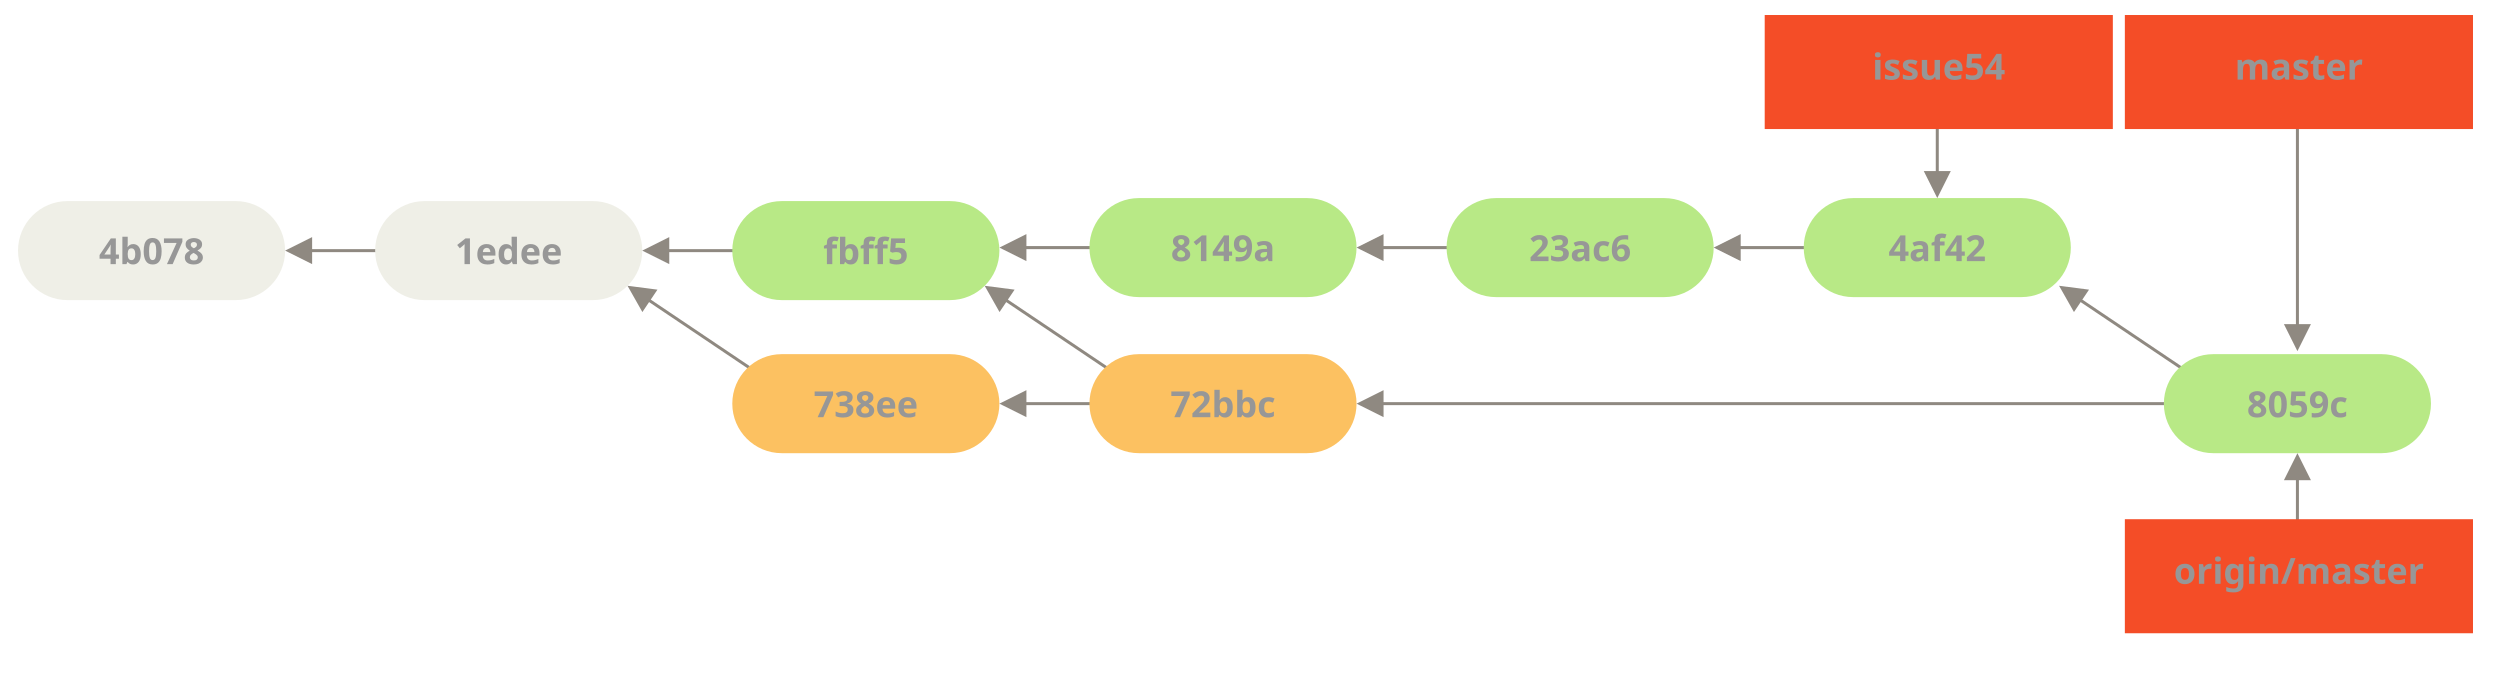
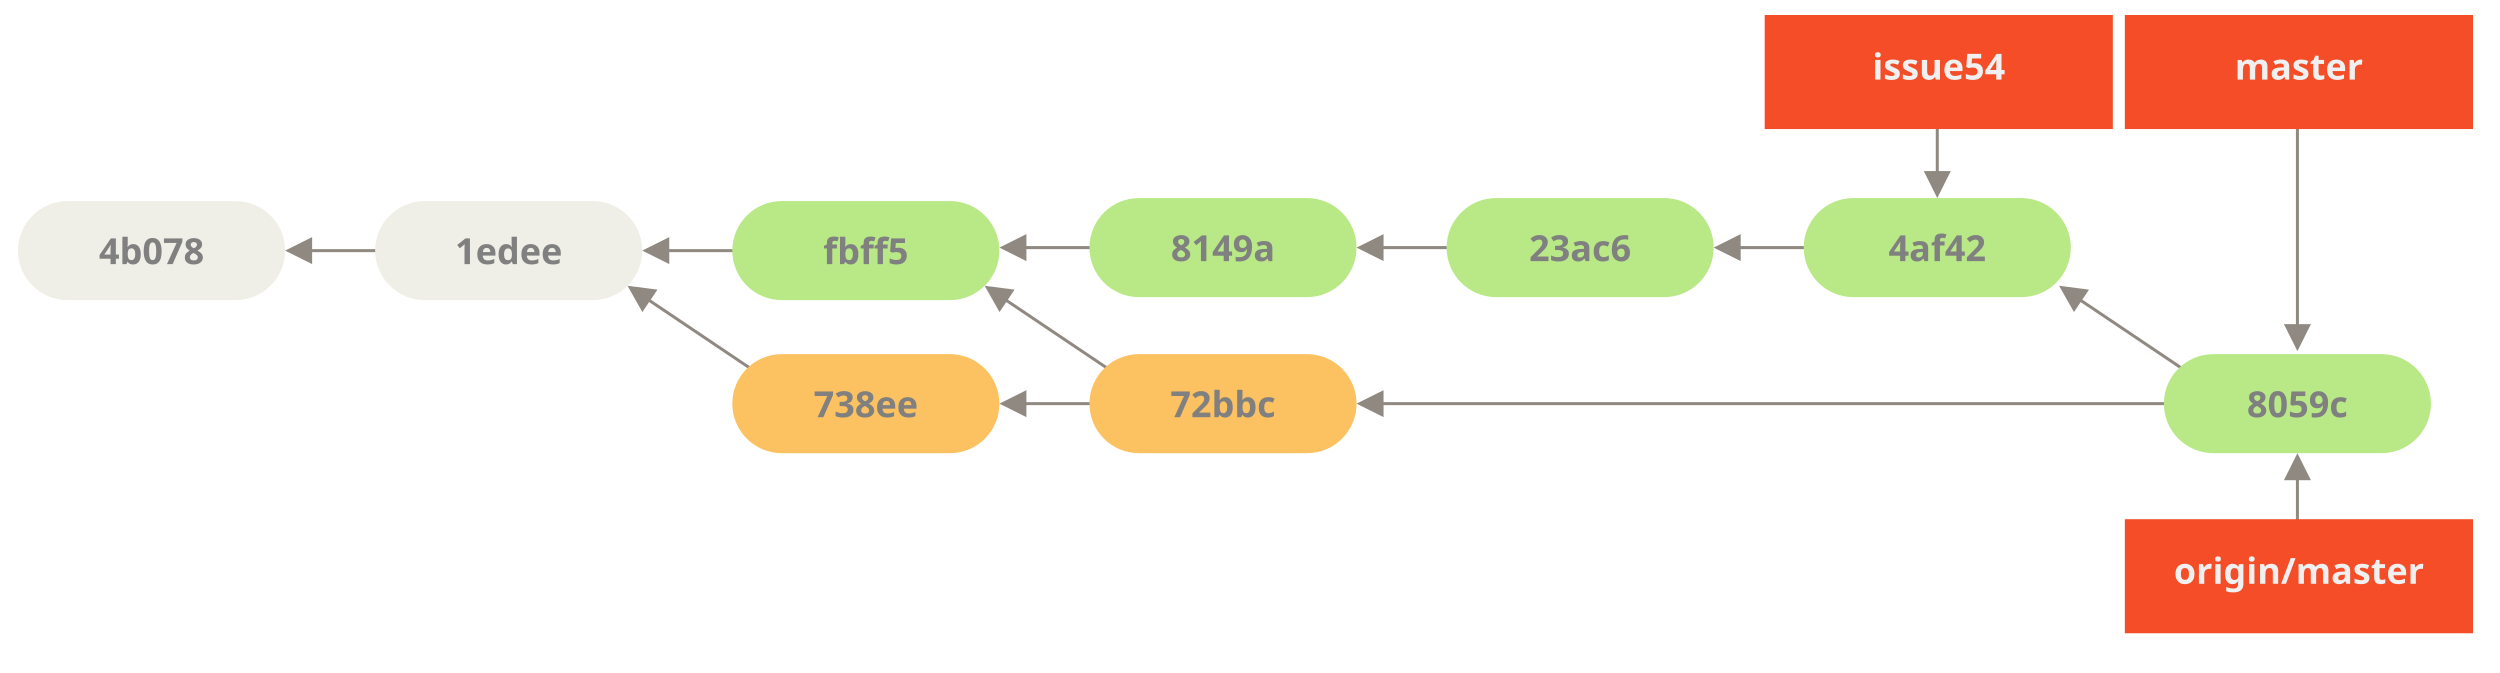
<svg xmlns="http://www.w3.org/2000/svg" width="833px" height="224px" viewBox="0 0 833 224" version="1.1">
  <g id="05---Small-Team-7" stroke="none" stroke-width="1" fill="none" fill-rule="evenodd">
    <g id="brown" transform="translate(6, 67)">
      <rect id="Rectangle-1" fill="#EFEFE7" fill-rule="evenodd" x="0" y="0" width="89" height="33" rx="16.5" />
      <text stroke="none" font-family="Source Code Pro" font-size="12px" font-weight="900" fill="#979797" fill-opacity="1" text-anchor="middle" id="C6">
-         <tspan x="44.5" y="21">4b078</tspan>
+         <tspan fill="#808080" x="44.5" y="21" fill-opacity="1">4b078</tspan>
      </text>
    </g>
    <g id="Line-+-brown-2" transform="translate(95, 67)">
      <path id="Line" d="M9,16 L54,16 L54,17 L9,17 L9,21 L0,16.5 L9,12 L9,16 Z" fill="#8F8981" fill-rule="nonzero" />
      <g id="brown" transform="translate(30, 0)">
        <rect id="Rectangle-1" fill="#EFEFE7" fill-rule="evenodd" x="0" y="0" width="89" height="33" rx="16.5" />
        <text stroke="none" font-family="Source Code Pro" font-size="12px" font-weight="900" fill="#979797" fill-opacity="1" text-anchor="middle" id="C6">
-           <tspan x="44.5" y="21">1edee</tspan>
+           <tspan fill="#808080" x="44.5" y="21" fill-opacity="1">1edee</tspan>
        </text>
      </g>
    </g>
    <g id="Line-+-brown-3" transform="translate(214, 67)">
      <path id="Line" d="M9,16 L54,16 L54,17 L9,17 L9,21 L0,16.5 L9,12 L9,16 Z" fill="#8F8981" fill-rule="nonzero" />
      <g id="jessica" transform="translate(30, 0)">
        <rect id="Rectangle-1" fill="#B8E986" fill-rule="evenodd" x="0" y="0" width="89" height="33" rx="16.5" />
        <text stroke="none" font-family="Source Code Pro" font-size="12px" font-weight="900" fill="#979797" fill-opacity="1" text-anchor="middle" id="C3'">
-           <tspan x="44.5" y="21">fbff5</tspan>
+           <tspan fill="#808080" x="44.5" y="21" fill-opacity="1">fbff5</tspan>
        </text>
      </g>
    </g>
    <g id="Line-+-brown-6" transform="translate(209, 95)">
      <path id="Line" d="M7.833,4.828 L59.194,39.364 L58.636,40.194 L7.275,5.658 L5.043,8.977 L0.085,0.221 L10.065,1.509 L7.833,4.828 Z" fill="#8F8981" fill-rule="nonzero" />
      <g id="john" transform="translate(35, 23)">
        <rect id="Rectangle-1" fill="#FCC161" fill-rule="evenodd" x="0" y="0" width="89" height="33" rx="16.5" />
        <text stroke="none" font-family="Source Code Pro" font-size="12px" font-weight="900" fill="#979797" fill-opacity="1" text-anchor="middle" id="C3'">
-           <tspan x="44.5" y="21">738ee</tspan>
+           <tspan fill="#808080" x="44.5" y="21" fill-opacity="1">738ee</tspan>
        </text>
      </g>
    </g>
    <path id="Line-4" d="M335.833,99.828 L387.194,134.364 L386.636,135.194 L335.275,100.658 L333.043,103.977 L328.085,95.221 L338.065,96.509 L335.833,99.828 Z" fill="#8F8981" fill-rule="nonzero" />
    <path id="Line-5" d="M342,134 L387,134 L387,135 L342,135 L342,139 L333,134.5 L342,130 L342,134 Z" fill="#8F8981" fill-rule="nonzero" />
    <g id="john" transform="translate(363, 118)">
      <rect id="Rectangle-1" fill="#FCC161" fill-rule="evenodd" x="0" y="0" width="89" height="33" rx="16.5" />
      <text stroke="none" font-family="Source Code Pro" font-size="12px" font-weight="900" fill="#979797" fill-opacity="1" text-anchor="middle" id="C3'">
-         <tspan x="44.5" y="21">72bbc</tspan>
+         <tspan fill="#808080" x="44.5" y="21" fill-opacity="1">72bbc</tspan>
      </text>
    </g>
    <path id="Line-7" d="M693.833,99.828 L745.194,134.364 L744.636,135.194 L693.275,100.658 L691.043,103.977 L686.085,95.221 L696.065,96.509 L693.833,99.828 Z" fill="#8F8981" fill-rule="nonzero" />
    <path id="Line-6" d="M461,134 L745,134 L745,135 L461,135 L461,139 L452,134.5 L461,130 L461,134 Z" fill="#8F8981" fill-rule="nonzero" />
    <g id="jessica" transform="translate(721, 118)">
      <rect id="Rectangle-1" fill="#B8E986" fill-rule="evenodd" x="0" y="0" width="89" height="33" rx="16.5" />
      <text stroke="none" font-family="Source Code Pro" font-size="12px" font-weight="900" fill="#979797" fill-opacity="1" text-anchor="middle" id="C3'">
-         <tspan x="44.5" y="21">8059c</tspan>
+         <tspan fill="#808080" x="44.5" y="21" fill-opacity="1">8059c</tspan>
      </text>
    </g>
    <g id="Line-+-brown-4" transform="translate(333, 66)">
      <path id="Line" d="M9,16 L54,16 L54,17 L9,17 L9,21 L0,16.5 L9,12 L9,16 Z" fill="#8F8981" fill-rule="nonzero" />
      <g id="jessica" transform="translate(30, 0)">
        <rect id="Rectangle-1" fill="#B8E986" fill-rule="evenodd" x="0" y="0" width="89" height="33" rx="16.5" />
        <text stroke="none" font-family="Source Code Pro" font-size="12px" font-weight="900" fill="#979797" fill-opacity="1" text-anchor="middle" id="C3'">
-           <tspan x="44.5" y="21">8149a</tspan>
+           <tspan fill="#808080" x="44.5" y="21" fill-opacity="1">8149a</tspan>
        </text>
      </g>
    </g>
    <g id="Line-+-brown-5" transform="translate(452, 66)">
      <path id="Line" d="M9,16 L54,16 L54,17 L9,17 L9,21 L0,16.5 L9,12 L9,16 Z" fill="#8F8981" fill-rule="nonzero" />
      <g id="jessica" transform="translate(30, 0)">
        <rect id="Rectangle-1" fill="#B8E986" fill-rule="evenodd" x="0" y="0" width="89" height="33" rx="16.5" />
        <text stroke="none" font-family="Source Code Pro" font-size="12px" font-weight="900" fill="#979797" fill-opacity="1" text-anchor="middle" id="C3'">
-           <tspan x="44.5" y="21">23ac6</tspan>
+           <tspan fill="#808080" x="44.5" y="21" fill-opacity="1">23ac6</tspan>
        </text>
      </g>
    </g>
    <path id="Line-3" d="M580,82 L625,82 L625,83 L580,83 L580,87 L571,82.5 L580,78 L580,82 Z" fill="#8F8981" fill-rule="nonzero" />
    <g id="jessica" transform="translate(601, 66)">
      <rect id="Rectangle-1" fill="#B8E986" fill-rule="evenodd" x="0" y="0" width="89" height="33" rx="16.5" />
      <text stroke="none" font-family="Source Code Pro" font-size="12px" font-weight="900" fill="#979797" fill-opacity="1" text-anchor="middle" id="C3'">
-         <tspan x="44.5" y="21">4af42</tspan>
+         <tspan fill="#808080" x="44.5" y="21" fill-opacity="1">4af42</tspan>
      </text>
    </g>
    <g id="Line-2-+-ref" transform="translate(708, 151)">
      <path id="Line-2" d="M58,9 L58,32 L57,32 L57,9 L53,9 L57.5,0 L62,9 L58,9 Z" fill="#8F8981" fill-rule="nonzero" />
      <g id="ref" transform="translate(0, 22)">
        <rect id="Rectangle-2" fill="#F44D27" x="0" y="0" width="116" height="38" />
        <text stroke="none" font-family="Source Code Pro" font-size="12px" font-weight="900" fill="#979797" fill-opacity="1" text-anchor="middle" id="master">
-           <tspan x="58" y="21.515">origin/master</tspan>
+           <tspan fill="#f0f0f0" x="58" y="21.515" fill-opacity="1">origin/master</tspan>
        </text>
      </g>
    </g>
    <g id="Line-2-+-ref-2" transform="translate(708, 5)">
      <path id="Line-2" d="M57,103 L57,8 L58,8 L58,103 L62,103 L57.5,112 L53,103 L57,103 Z" fill="#8F8981" fill-rule="nonzero" />
      <g id="ref">
        <rect id="Rectangle-2" fill="#F44D27" x="0" y="0" width="116" height="38" />
        <text stroke="none" font-family="Source Code Pro" font-size="12px" font-weight="900" fill="#979797" fill-opacity="1" text-anchor="middle" id="master">
-           <tspan x="58" y="21.515">master</tspan>
+           <tspan fill="#f0f0f0" x="58" y="21.515" fill-opacity="1">master</tspan>
        </text>
      </g>
    </g>
    <g id="Line-2-+-ref-3" transform="translate(588, 5)">
      <path id="Line-2" d="M57,52 L57,9 L58,9 L58,52 L62,52 L57.5,61 L53,52 L57,52 Z" fill="#8F8981" fill-rule="nonzero" />
      <g id="ref">
        <rect id="Rectangle-2" fill="#F44D27" x="0" y="0" width="116" height="38" />
        <text stroke="none" font-family="Source Code Pro" font-size="12px" font-weight="900" fill="#979797" fill-opacity="1" text-anchor="middle" id="master">
-           <tspan x="58" y="21.515">issue54</tspan>
+           <tspan fill="#f0f0f0" x="58" y="21.515" fill-opacity="1">issue54</tspan>
        </text>
      </g>
    </g>
  </g>
</svg>
